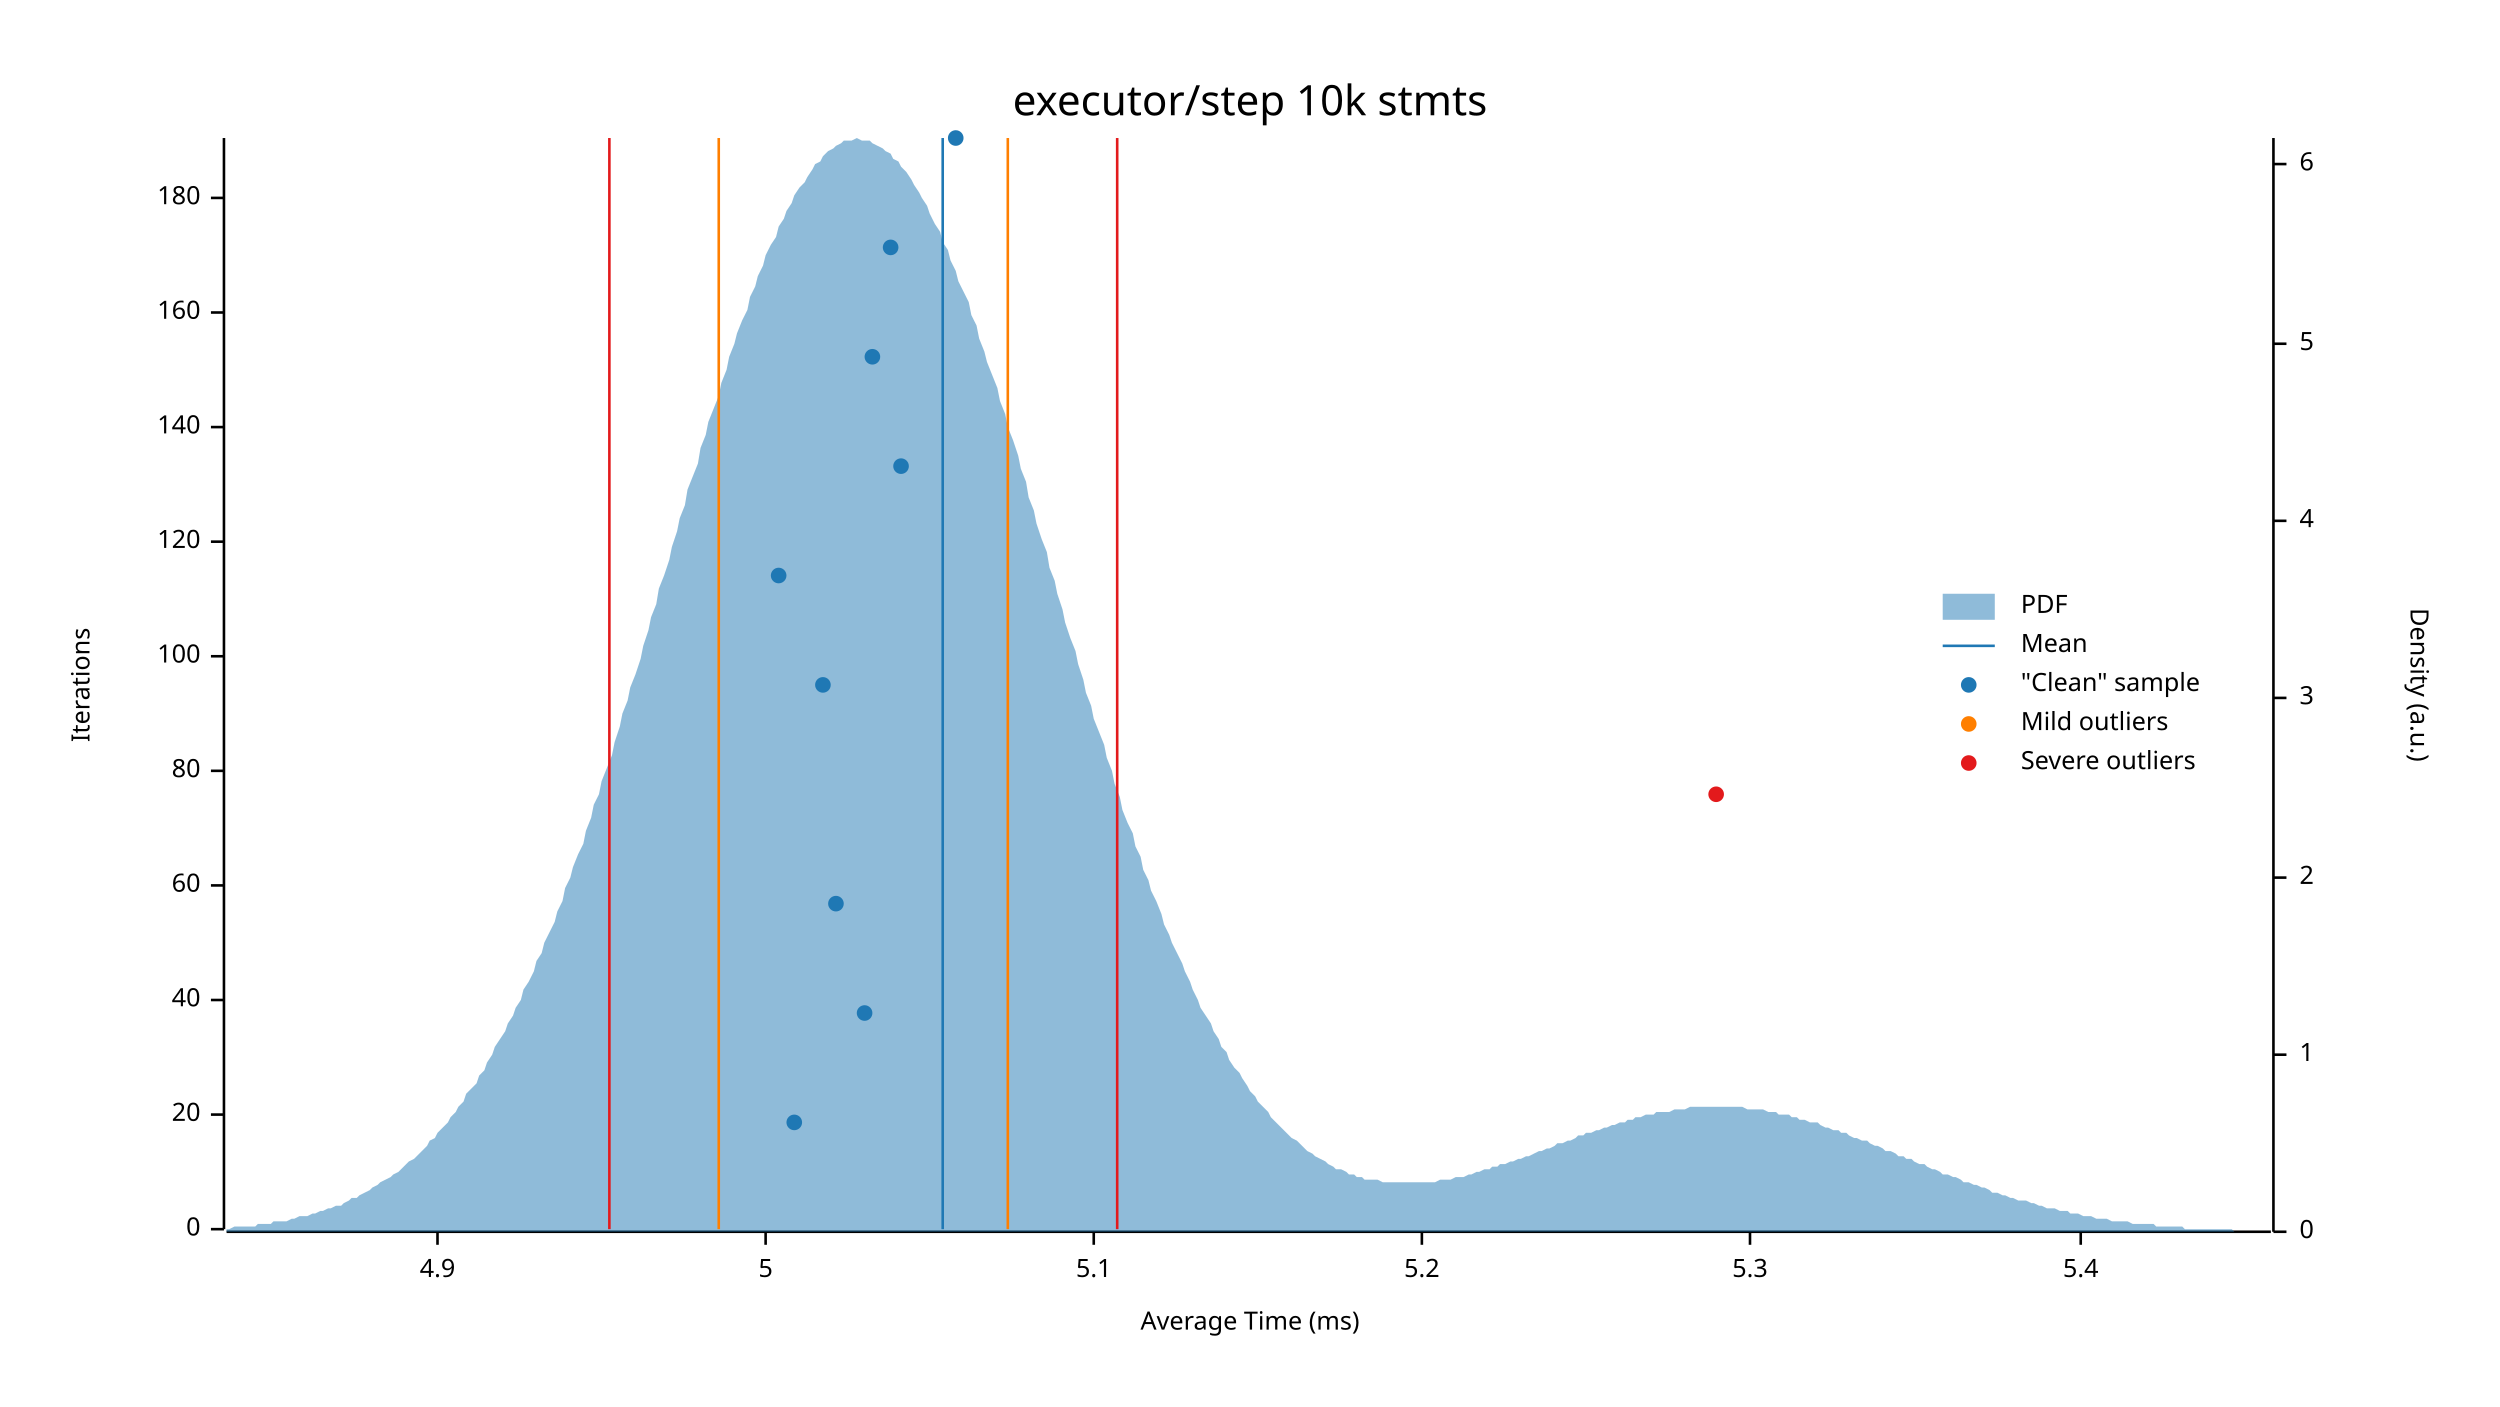
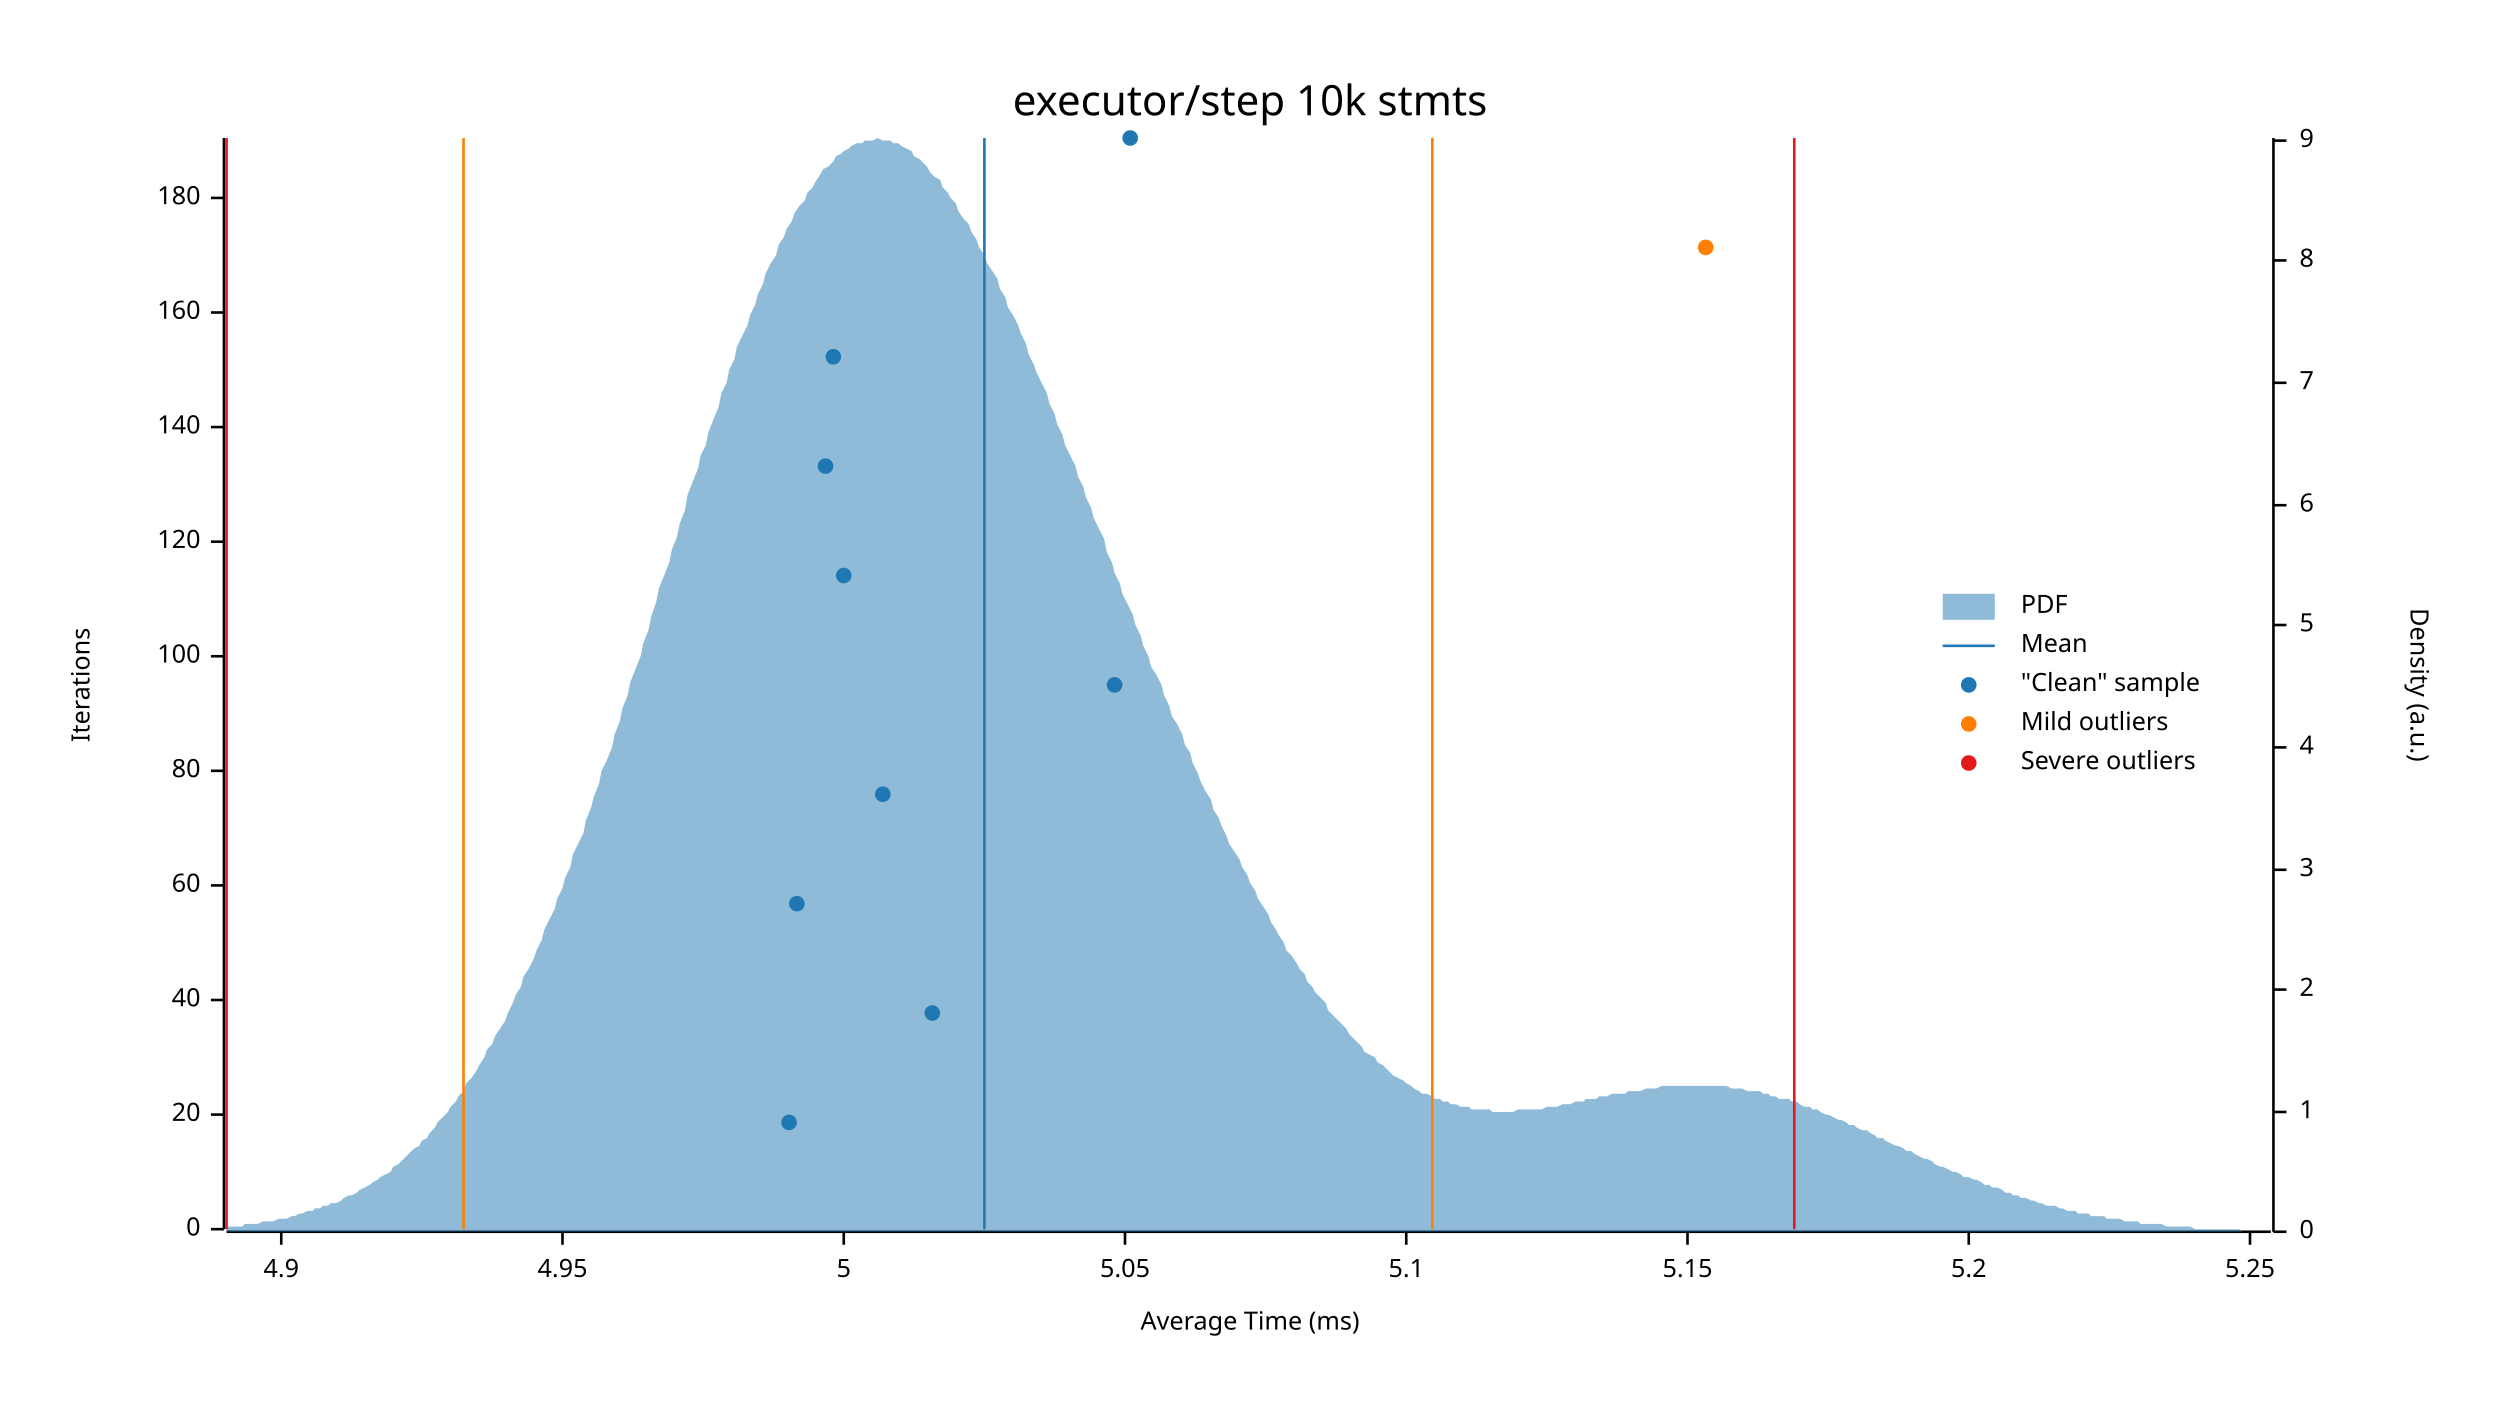
<svg xmlns="http://www.w3.org/2000/svg" width="960" height="540" viewBox="0 0 960 540">
  <text x="480" y="32" dy="0.76em" text-anchor="middle" font-family="sans-serif" font-size="16.129" opacity="1" fill="#000000">
executor/step 10k stmts
</text>
  <text x="27" y="263" dy="0.76em" text-anchor="middle" font-family="sans-serif" font-size="9.677" opacity="1" fill="#000000" transform="rotate(270, 27, 263)">
Iterations
</text>
  <text x="480" y="513" dy="-0.5ex" text-anchor="middle" font-family="sans-serif" font-size="9.677" opacity="1" fill="#000000">
Average Time (ms)
</text>
  <polyline fill="none" opacity="1" stroke="#000000" stroke-width="1" points="86,53 86,472 " />
  <text x="77" y="472" dy="0.5ex" text-anchor="end" font-family="sans-serif" font-size="9.677" opacity="1" fill="#000000">
0
</text>
  <polyline fill="none" opacity="1" stroke="#000000" stroke-width="1" points="81,472 86,472 " />
  <text x="77" y="428" dy="0.5ex" text-anchor="end" font-family="sans-serif" font-size="9.677" opacity="1" fill="#000000">
20
</text>
  <polyline fill="none" opacity="1" stroke="#000000" stroke-width="1" points="81,428 86,428 " />
  <text x="77" y="384" dy="0.5ex" text-anchor="end" font-family="sans-serif" font-size="9.677" opacity="1" fill="#000000">
40
</text>
  <polyline fill="none" opacity="1" stroke="#000000" stroke-width="1" points="81,384 86,384 " />
  <text x="77" y="340" dy="0.5ex" text-anchor="end" font-family="sans-serif" font-size="9.677" opacity="1" fill="#000000">
60
</text>
  <polyline fill="none" opacity="1" stroke="#000000" stroke-width="1" points="81,340 86,340 " />
  <text x="77" y="296" dy="0.5ex" text-anchor="end" font-family="sans-serif" font-size="9.677" opacity="1" fill="#000000">
80
</text>
  <polyline fill="none" opacity="1" stroke="#000000" stroke-width="1" points="81,296 86,296 " />
  <text x="77" y="252" dy="0.5ex" text-anchor="end" font-family="sans-serif" font-size="9.677" opacity="1" fill="#000000">
100
</text>
  <polyline fill="none" opacity="1" stroke="#000000" stroke-width="1" points="81,252 86,252 " />
  <text x="77" y="208" dy="0.5ex" text-anchor="end" font-family="sans-serif" font-size="9.677" opacity="1" fill="#000000">
120
</text>
  <polyline fill="none" opacity="1" stroke="#000000" stroke-width="1" points="81,208 86,208 " />
  <text x="77" y="164" dy="0.5ex" text-anchor="end" font-family="sans-serif" font-size="9.677" opacity="1" fill="#000000">
140
</text>
  <polyline fill="none" opacity="1" stroke="#000000" stroke-width="1" points="81,164 86,164 " />
  <text x="77" y="120" dy="0.5ex" text-anchor="end" font-family="sans-serif" font-size="9.677" opacity="1" fill="#000000">
160
</text>
  <polyline fill="none" opacity="1" stroke="#000000" stroke-width="1" points="81,120 86,120 " />
  <text x="77" y="76" dy="0.5ex" text-anchor="end" font-family="sans-serif" font-size="9.677" opacity="1" fill="#000000">
180
</text>
  <polyline fill="none" opacity="1" stroke="#000000" stroke-width="1" points="81,76 86,76 " />
  <polyline fill="none" opacity="1" stroke="#000000" stroke-width="1" points="87,473 872,473 " />
-   <text x="168" y="483" dy="0.76em" text-anchor="middle" font-family="sans-serif" font-size="9.677" opacity="1" fill="#000000">
+   <text x="108" y="483" dy="0.76em" text-anchor="middle" font-family="sans-serif" font-size="9.677" opacity="1" fill="#000000">
4.9
</text>
-   <polyline fill="none" opacity="1" stroke="#000000" stroke-width="1" points="168,473 168,478 " />
-   <text x="294" y="483" dy="0.76em" text-anchor="middle" font-family="sans-serif" font-size="9.677" opacity="1" fill="#000000">
+   <polyline fill="none" opacity="1" stroke="#000000" stroke-width="1" points="108,473 108,478 " />
+   <text x="216" y="483" dy="0.76em" text-anchor="middle" font-family="sans-serif" font-size="9.677" opacity="1" fill="#000000">
+ 4.95
+ </text>
+   <polyline fill="none" opacity="1" stroke="#000000" stroke-width="1" points="216,473 216,478 " />
+   <text x="324" y="483" dy="0.76em" text-anchor="middle" font-family="sans-serif" font-size="9.677" opacity="1" fill="#000000">
5
</text>
-   <polyline fill="none" opacity="1" stroke="#000000" stroke-width="1" points="294,473 294,478 " />
-   <text x="420" y="483" dy="0.76em" text-anchor="middle" font-family="sans-serif" font-size="9.677" opacity="1" fill="#000000">
+   <polyline fill="none" opacity="1" stroke="#000000" stroke-width="1" points="324,473 324,478 " />
+   <text x="432" y="483" dy="0.76em" text-anchor="middle" font-family="sans-serif" font-size="9.677" opacity="1" fill="#000000">
+ 5.05
+ </text>
+   <polyline fill="none" opacity="1" stroke="#000000" stroke-width="1" points="432,473 432,478 " />
+   <text x="540" y="483" dy="0.76em" text-anchor="middle" font-family="sans-serif" font-size="9.677" opacity="1" fill="#000000">
5.1
</text>
-   <polyline fill="none" opacity="1" stroke="#000000" stroke-width="1" points="420,473 420,478 " />
-   <text x="546" y="483" dy="0.76em" text-anchor="middle" font-family="sans-serif" font-size="9.677" opacity="1" fill="#000000">
+   <polyline fill="none" opacity="1" stroke="#000000" stroke-width="1" points="540,473 540,478 " />
+   <text x="648" y="483" dy="0.76em" text-anchor="middle" font-family="sans-serif" font-size="9.677" opacity="1" fill="#000000">
+ 5.15
+ </text>
+   <polyline fill="none" opacity="1" stroke="#000000" stroke-width="1" points="648,473 648,478 " />
+   <text x="756" y="483" dy="0.76em" text-anchor="middle" font-family="sans-serif" font-size="9.677" opacity="1" fill="#000000">
5.2
</text>
-   <polyline fill="none" opacity="1" stroke="#000000" stroke-width="1" points="546,473 546,478 " />
-   <text x="672" y="483" dy="0.76em" text-anchor="middle" font-family="sans-serif" font-size="9.677" opacity="1" fill="#000000">
- 5.3
+   <polyline fill="none" opacity="1" stroke="#000000" stroke-width="1" points="756,473 756,478 " />
+   <text x="864" y="483" dy="0.76em" text-anchor="middle" font-family="sans-serif" font-size="9.677" opacity="1" fill="#000000">
+ 5.25
</text>
-   <polyline fill="none" opacity="1" stroke="#000000" stroke-width="1" points="672,473 672,478 " />
-   <text x="799" y="483" dy="0.76em" text-anchor="middle" font-family="sans-serif" font-size="9.677" opacity="1" fill="#000000">
- 5.4
- </text>
-   <polyline fill="none" opacity="1" stroke="#000000" stroke-width="1" points="799,473 799,478 " />
+   <polyline fill="none" opacity="1" stroke="#000000" stroke-width="1" points="864,473 864,478 " />
  <text x="933" y="263" dy="0.76em" text-anchor="middle" font-family="sans-serif" font-size="9.677" opacity="1" fill="#000000" transform="rotate(90, 933, 263)">
Density (a.u.)
</text>
  <polyline fill="none" opacity="1" stroke="#000000" stroke-width="1" points="873,53 873,473 " />
  <text x="883" y="473" dy="0.5ex" text-anchor="start" font-family="sans-serif" font-size="9.677" opacity="1" fill="#000000">
0
</text>
  <polyline fill="none" opacity="1" stroke="#000000" stroke-width="1" points="873,473 878,473 " />
-   <text x="883" y="405" dy="0.5ex" text-anchor="start" font-family="sans-serif" font-size="9.677" opacity="1" fill="#000000">
+   <text x="883" y="427" dy="0.5ex" text-anchor="start" font-family="sans-serif" font-size="9.677" opacity="1" fill="#000000">
1
</text>
-   <polyline fill="none" opacity="1" stroke="#000000" stroke-width="1" points="873,405 878,405 " />
-   <text x="883" y="337" dy="0.5ex" text-anchor="start" font-family="sans-serif" font-size="9.677" opacity="1" fill="#000000">
+   <polyline fill="none" opacity="1" stroke="#000000" stroke-width="1" points="873,427 878,427 " />
+   <text x="883" y="380" dy="0.5ex" text-anchor="start" font-family="sans-serif" font-size="9.677" opacity="1" fill="#000000">
2
</text>
-   <polyline fill="none" opacity="1" stroke="#000000" stroke-width="1" points="873,337 878,337 " />
-   <text x="883" y="268" dy="0.5ex" text-anchor="start" font-family="sans-serif" font-size="9.677" opacity="1" fill="#000000">
+   <polyline fill="none" opacity="1" stroke="#000000" stroke-width="1" points="873,380 878,380 " />
+   <text x="883" y="334" dy="0.5ex" text-anchor="start" font-family="sans-serif" font-size="9.677" opacity="1" fill="#000000">
3
</text>
-   <polyline fill="none" opacity="1" stroke="#000000" stroke-width="1" points="873,268 878,268 " />
-   <text x="883" y="200" dy="0.5ex" text-anchor="start" font-family="sans-serif" font-size="9.677" opacity="1" fill="#000000">
+   <polyline fill="none" opacity="1" stroke="#000000" stroke-width="1" points="873,334 878,334 " />
+   <text x="883" y="287" dy="0.5ex" text-anchor="start" font-family="sans-serif" font-size="9.677" opacity="1" fill="#000000">
4
</text>
-   <polyline fill="none" opacity="1" stroke="#000000" stroke-width="1" points="873,200 878,200 " />
-   <text x="883" y="132" dy="0.5ex" text-anchor="start" font-family="sans-serif" font-size="9.677" opacity="1" fill="#000000">
+   <polyline fill="none" opacity="1" stroke="#000000" stroke-width="1" points="873,287 878,287 " />
+   <text x="883" y="240" dy="0.5ex" text-anchor="start" font-family="sans-serif" font-size="9.677" opacity="1" fill="#000000">
5
</text>
-   <polyline fill="none" opacity="1" stroke="#000000" stroke-width="1" points="873,132 878,132 " />
-   <text x="883" y="63" dy="0.5ex" text-anchor="start" font-family="sans-serif" font-size="9.677" opacity="1" fill="#000000">
+   <polyline fill="none" opacity="1" stroke="#000000" stroke-width="1" points="873,240 878,240 " />
+   <text x="883" y="194" dy="0.5ex" text-anchor="start" font-family="sans-serif" font-size="9.677" opacity="1" fill="#000000">
6
</text>
-   <polyline fill="none" opacity="1" stroke="#000000" stroke-width="1" points="873,63 878,63 " />
-   <polygon opacity="0.5" fill="#1F78B4" points="87,472 88,472 90,471 91,471 93,471 94,471 96,471 98,471 99,470 101,470 102,470 104,470 105,469 107,469 109,469 110,469 112,468 113,468 115,467 116,467 118,467 120,466 121,466 123,465 124,465 126,464 127,464 129,463 131,463 132,462 134,461 135,460 137,460 138,459 140,458 142,457 143,456 145,455 146,454 148,453 150,452 151,451 153,450 154,449 156,447 157,446 159,445 161,443 162,442 164,440 165,438 167,437 168,435 170,433 172,431 173,429 175,427 176,425 178,423 179,420 181,418 183,416 184,413 186,411 187,408 189,405 190,402 192,399 194,396 195,393 197,390 198,387 200,384 201,380 203,377 205,373 206,369 208,366 209,362 211,358 213,354 214,350 216,346 217,341 219,337 220,333 222,328 224,324 225,319 227,314 228,309 230,305 231,300 233,295 235,290 236,285 238,279 239,274 241,269 242,264 244,259 246,253 247,248 249,242 250,237 252,232 253,226 255,221 257,215 258,210 260,204 261,199 263,194 264,188 266,183 268,178 269,172 271,167 272,162 274,157 276,152 277,147 279,142 280,137 282,132 283,128 285,123 287,119 288,114 290,110 291,106 293,102 294,98 296,94 298,91 299,87 301,84 302,81 304,78 305,75 307,72 309,70 310,68 312,65 313,63 315,62 316,60 318,58 320,57 321,56 323,55 324,54 326,54 327,54 329,53 331,54 332,54 334,54 335,55 337,56 339,57 340,58 342,59 343,61 345,62 346,64 348,66 350,69 351,71 353,74 354,76 356,79 357,82 359,86 361,89 362,93 364,96 365,100 367,104 368,108 370,112 372,116 373,121 375,125 376,130 378,135 379,139 381,144 383,149 384,154 386,159 387,164 389,169 391,175 392,180 394,185 395,191 397,196 398,201 400,207 402,212 403,218 405,223 406,228 408,234 409,239 411,245 413,250 414,255 416,261 417,266 419,271 420,276 422,281 424,286 425,291 427,296 428,301 430,306 431,311 433,316 435,320 436,325 438,329 439,334 441,338 442,342 444,346 446,351 447,355 449,359 450,362 452,366 454,370 455,373 457,377 458,380 460,384 461,387 463,390 465,393 466,396 468,399 469,402 471,404 472,407 474,410 476,412 477,414 479,417 480,419 482,421 483,423 485,425 487,427 488,429 490,431 491,432 493,434 494,435 496,437 498,438 499,439 501,441 502,442 504,443 505,444 507,445 509,446 510,447 512,448 513,449 515,449 517,450 518,451 520,451 521,452 523,452 524,453 526,453 528,453 529,453 531,454 532,454 534,454 535,454 537,454 539,454 540,454 542,454 543,454 545,454 546,454 548,454 550,454 551,454 553,453 554,453 556,453 557,453 559,452 561,452 562,452 564,451 565,451 567,450 568,450 570,449 572,449 573,448 575,448 576,447 578,447 580,446 581,446 583,445 584,445 586,444 587,444 589,443 591,442 592,442 594,441 595,441 597,440 598,439 600,439 602,438 603,438 605,437 606,436 608,436 609,435 611,435 613,434 614,434 616,433 617,433 619,432 620,432 622,431 624,431 625,430 627,430 628,429 630,429 632,428 633,428 635,428 636,427 638,427 639,427 641,427 643,426 644,426 646,426 647,426 649,425 650,425 652,425 654,425 655,425 657,425 658,425 660,425 661,425 663,425 665,425 666,425 668,425 669,425 671,426 672,426 674,426 676,426 677,426 679,427 680,427 682,427 683,428 685,428 687,428 688,429 690,429 691,430 693,430 695,431 696,431 698,431 699,432 701,433 702,433 704,434 706,434 707,435 709,435 710,436 712,437 713,437 715,438 717,438 718,439 720,440 721,440 723,441 724,442 726,442 728,443 729,444 731,444 732,445 734,445 735,446 737,447 739,447 740,448 742,449 743,449 745,450 746,451 748,451 750,452 751,452 753,453 754,454 756,454 758,455 759,455 761,456 762,456 764,457 765,458 767,458 769,459 770,459 772,460 773,460 775,461 776,461 778,461 780,462 781,462 783,463 784,463 786,464 787,464 789,464 791,465 792,465 794,465 795,466 797,466 798,466 800,467 802,467 803,467 805,468 806,468 808,468 809,468 811,469 813,469 814,469 816,469 817,469 819,470 821,470 822,470 824,470 825,470 827,470 828,471 830,471 832,471 833,471 835,471 836,471 838,471 839,472 841,472 843,472 844,472 846,472 847,472 849,472 850,472 852,472 854,472 855,472 857,472 858,473 860,473 861,473 863,473 865,473 866,473 868,473 869,473 871,473 873,473 873,473 87,473 " />
-   <polyline fill="none" opacity="1" stroke="#1F78B4" stroke-width="1" points="362,472 362,53 " />
-   <polyline fill="none" opacity="1" stroke="#FF7F00" stroke-width="1" points="276,472 276,53 " />
-   <polyline fill="none" opacity="1" stroke="#FF7F00" stroke-width="1" points="387,472 387,53 " />
-   <polyline fill="none" opacity="1" stroke="#E31A1C" stroke-width="1" points="234,472 234,53 " />
-   <polyline fill="none" opacity="1" stroke="#E31A1C" stroke-width="1" points="429,472 429,53 " />
-   <circle cx="305" cy="431" r="3" opacity="1" fill="#1F78B4" stroke="none" stroke-width="1" />
-   <circle cx="332" cy="389" r="3" opacity="1" fill="#1F78B4" stroke="none" stroke-width="1" />
-   <circle cx="321" cy="347" r="3" opacity="1" fill="#1F78B4" stroke="none" stroke-width="1" />
-   <circle cx="316" cy="263" r="3" opacity="1" fill="#1F78B4" stroke="none" stroke-width="1" />
-   <circle cx="299" cy="221" r="3" opacity="1" fill="#1F78B4" stroke="none" stroke-width="1" />
-   <circle cx="346" cy="179" r="3" opacity="1" fill="#1F78B4" stroke="none" stroke-width="1" />
-   <circle cx="335" cy="137" r="3" opacity="1" fill="#1F78B4" stroke="none" stroke-width="1" />
-   <circle cx="342" cy="95" r="3" opacity="1" fill="#1F78B4" stroke="none" stroke-width="1" />
-   <circle cx="367" cy="53" r="3" opacity="1" fill="#1F78B4" stroke="none" stroke-width="1" />
-   <circle cx="659" cy="305" r="3" opacity="1" fill="#E31A1C" stroke="none" stroke-width="1" />
+   <polyline fill="none" opacity="1" stroke="#000000" stroke-width="1" points="873,194 878,194 " />
+   <text x="883" y="147" dy="0.5ex" text-anchor="start" font-family="sans-serif" font-size="9.677" opacity="1" fill="#000000">
+ 7
+ </text>
+   <polyline fill="none" opacity="1" stroke="#000000" stroke-width="1" points="873,147 878,147 " />
+   <text x="883" y="100" dy="0.5ex" text-anchor="start" font-family="sans-serif" font-size="9.677" opacity="1" fill="#000000">
+ 8
+ </text>
+   <polyline fill="none" opacity="1" stroke="#000000" stroke-width="1" points="873,100 878,100 " />
+   <text x="883" y="54" dy="0.5ex" text-anchor="start" font-family="sans-serif" font-size="9.677" opacity="1" fill="#000000">
+ 9
+ </text>
+   <polyline fill="none" opacity="1" stroke="#000000" stroke-width="1" points="873,54 878,54 " />
+   <polygon opacity="0.5" fill="#1F78B4" points="87,471 88,471 90,471 91,471 93,471 94,470 96,470 98,470 99,470 101,469 102,469 104,469 105,469 107,468 109,468 110,468 112,467 113,467 115,466 116,466 118,465 120,465 121,464 123,464 124,463 126,463 127,462 129,462 131,461 132,460 134,459 135,459 137,458 138,457 140,456 142,455 143,454 145,453 146,452 148,451 150,450 151,448 153,447 154,446 156,444 157,443 159,441 161,440 162,438 164,437 165,435 167,433 168,431 170,429 172,427 173,425 175,423 176,421 178,419 179,416 181,414 183,411 184,409 186,406 187,403 189,401 190,398 192,395 194,392 195,389 197,385 198,382 200,379 201,375 203,372 205,368 206,365 208,361 209,357 211,353 213,349 214,345 216,341 217,337 219,333 220,328 222,324 224,320 225,315 227,310 228,306 230,301 231,296 233,292 235,287 236,282 238,277 239,272 241,267 242,262 244,257 246,252 247,247 249,242 250,237 252,231 253,226 255,221 257,216 258,211 260,206 261,201 263,196 264,190 266,185 268,180 269,175 271,171 272,166 274,161 276,156 277,151 279,147 280,142 282,138 283,133 285,129 287,125 288,121 290,117 291,113 293,109 294,105 296,101 298,98 299,94 301,91 302,88 304,85 305,82 307,79 309,77 310,74 312,72 313,70 315,67 316,65 318,64 320,62 321,60 323,59 324,58 326,57 327,56 329,55 331,55 332,54 334,54 335,54 337,53 339,54 340,54 342,54 343,55 345,55 346,56 348,57 350,58 351,60 353,61 354,62 356,64 357,66 359,68 361,69 362,72 364,74 365,76 367,78 368,81 370,84 372,86 373,89 375,92 376,95 378,98 379,101 381,104 383,107 384,111 386,114 387,118 389,121 391,125 392,128 394,132 395,136 397,140 398,143 400,147 402,151 403,155 405,159 406,163 408,167 409,171 411,175 413,179 414,183 416,187 417,191 419,195 420,199 422,203 424,207 425,212 427,216 428,220 430,224 431,228 433,232 435,236 436,240 438,244 439,248 441,252 442,256 444,259 446,263 447,267 449,271 450,275 452,278 454,282 455,286 457,289 458,293 460,297 461,300 463,304 465,307 466,311 468,314 469,317 471,321 472,324 474,327 476,330 477,333 479,336 480,339 482,342 483,345 485,348 487,351 488,354 490,357 491,359 493,362 494,365 496,367 498,370 499,372 501,374 502,377 504,379 505,381 507,383 509,385 510,388 512,390 513,391 515,393 517,395 518,397 520,399 521,400 523,402 524,404 526,405 528,406 529,408 531,409 532,410 534,412 535,413 537,414 539,415 540,416 542,417 543,418 545,419 546,420 548,420 550,421 551,422 553,422 554,423 556,423 557,424 559,424 561,425 562,425 564,425 565,426 567,426 568,426 570,426 572,426 573,427 575,427 576,427 578,427 580,427 581,427 583,426 584,426 586,426 587,426 589,426 591,426 592,426 594,425 595,425 597,425 598,425 600,424 602,424 603,424 605,423 606,423 608,423 609,422 611,422 613,422 614,421 616,421 617,421 619,420 620,420 622,420 624,420 625,419 627,419 628,419 630,419 632,418 633,418 635,418 636,418 638,417 639,417 641,417 643,417 644,417 646,417 647,417 649,417 650,417 652,417 654,417 655,417 657,417 658,417 660,417 661,417 663,417 665,418 666,418 668,418 669,418 671,419 672,419 674,419 676,419 677,420 679,420 680,421 682,421 683,422 685,422 687,422 688,423 690,423 691,424 693,425 695,425 696,426 698,426 699,427 701,428 702,428 704,429 706,430 707,430 709,431 710,432 712,432 713,433 715,434 717,434 718,435 720,436 721,437 723,437 724,438 726,439 728,440 729,440 731,441 732,442 734,442 735,443 737,444 739,445 740,445 742,446 743,447 745,448 746,448 748,449 750,450 751,450 753,451 754,452 756,452 758,453 759,453 761,454 762,455 764,455 765,456 767,456 769,457 770,458 772,458 773,459 775,459 776,460 778,460 780,461 781,461 783,462 784,462 786,463 787,463 789,463 791,464 792,464 794,465 795,465 797,465 798,466 800,466 802,466 803,467 805,467 806,467 808,467 809,468 811,468 813,468 814,468 816,469 817,469 819,469 821,469 822,470 824,470 825,470 827,470 828,470 830,470 832,471 833,471 835,471 836,471 838,471 839,471 841,471 843,472 844,472 846,472 847,472 849,472 850,472 852,472 854,472 855,472 857,472 858,472 860,472 861,473 863,473 865,473 866,473 868,473 869,473 871,473 873,473 873,473 87,473 " />
+   <polyline fill="none" opacity="1" stroke="#1F78B4" stroke-width="1" points="378,472 378,53 " />
+   <polyline fill="none" opacity="1" stroke="#FF7F00" stroke-width="1" points="178,472 178,53 " />
+   <polyline fill="none" opacity="1" stroke="#FF7F00" stroke-width="1" points="550,472 550,53 " />
+   <polyline fill="none" opacity="1" stroke="#E31A1C" stroke-width="1" points="87,472 87,53 " />
+   <polyline fill="none" opacity="1" stroke="#E31A1C" stroke-width="1" points="689,472 689,53 " />
+   <circle cx="303" cy="431" r="3" opacity="1" fill="#1F78B4" stroke="none" stroke-width="1" />
+   <circle cx="358" cy="389" r="3" opacity="1" fill="#1F78B4" stroke="none" stroke-width="1" />
+   <circle cx="306" cy="347" r="3" opacity="1" fill="#1F78B4" stroke="none" stroke-width="1" />
+   <circle cx="339" cy="305" r="3" opacity="1" fill="#1F78B4" stroke="none" stroke-width="1" />
+   <circle cx="428" cy="263" r="3" opacity="1" fill="#1F78B4" stroke="none" stroke-width="1" />
+   <circle cx="324" cy="221" r="3" opacity="1" fill="#1F78B4" stroke="none" stroke-width="1" />
+   <circle cx="317" cy="179" r="3" opacity="1" fill="#1F78B4" stroke="none" stroke-width="1" />
+   <circle cx="320" cy="137" r="3" opacity="1" fill="#1F78B4" stroke="none" stroke-width="1" />
+   <circle cx="434" cy="53" r="3" opacity="1" fill="#1F78B4" stroke="none" stroke-width="1" />
+   <circle cx="655" cy="95" r="3" opacity="1" fill="#FF7F00" stroke="none" stroke-width="1" />
  <text x="776" y="228" dy="0.76em" text-anchor="start" font-family="sans-serif" font-size="9.677" opacity="1" fill="#000000">
PDF
</text>
  <text x="776" y="243" dy="0.76em" text-anchor="start" font-family="sans-serif" font-size="9.677" opacity="1" fill="#000000">
Mean
</text>
  <text x="776" y="258" dy="0.76em" text-anchor="start" font-family="sans-serif" font-size="9.677" opacity="1" fill="#000000">
"Clean" sample
</text>
  <text x="776" y="273" dy="0.76em" text-anchor="start" font-family="sans-serif" font-size="9.677" opacity="1" fill="#000000">
Mild outliers
</text>
  <text x="776" y="288" dy="0.76em" text-anchor="start" font-family="sans-serif" font-size="9.677" opacity="1" fill="#000000">
Severe outliers
</text>
  <rect x="746" y="228" width="20" height="10" opacity="0.5" fill="#1F78B4" stroke="none" />
  <polyline fill="none" opacity="1" stroke="#1F78B4" stroke-width="1" points="746,248 766,248 " />
  <circle cx="756" cy="263" r="3" opacity="1" fill="#1F78B4" stroke="none" stroke-width="1" />
  <circle cx="756" cy="278" r="3" opacity="1" fill="#FF7F00" stroke="none" stroke-width="1" />
  <circle cx="756" cy="293" r="3" opacity="1" fill="#E31A1C" stroke="none" stroke-width="1" />
</svg>
